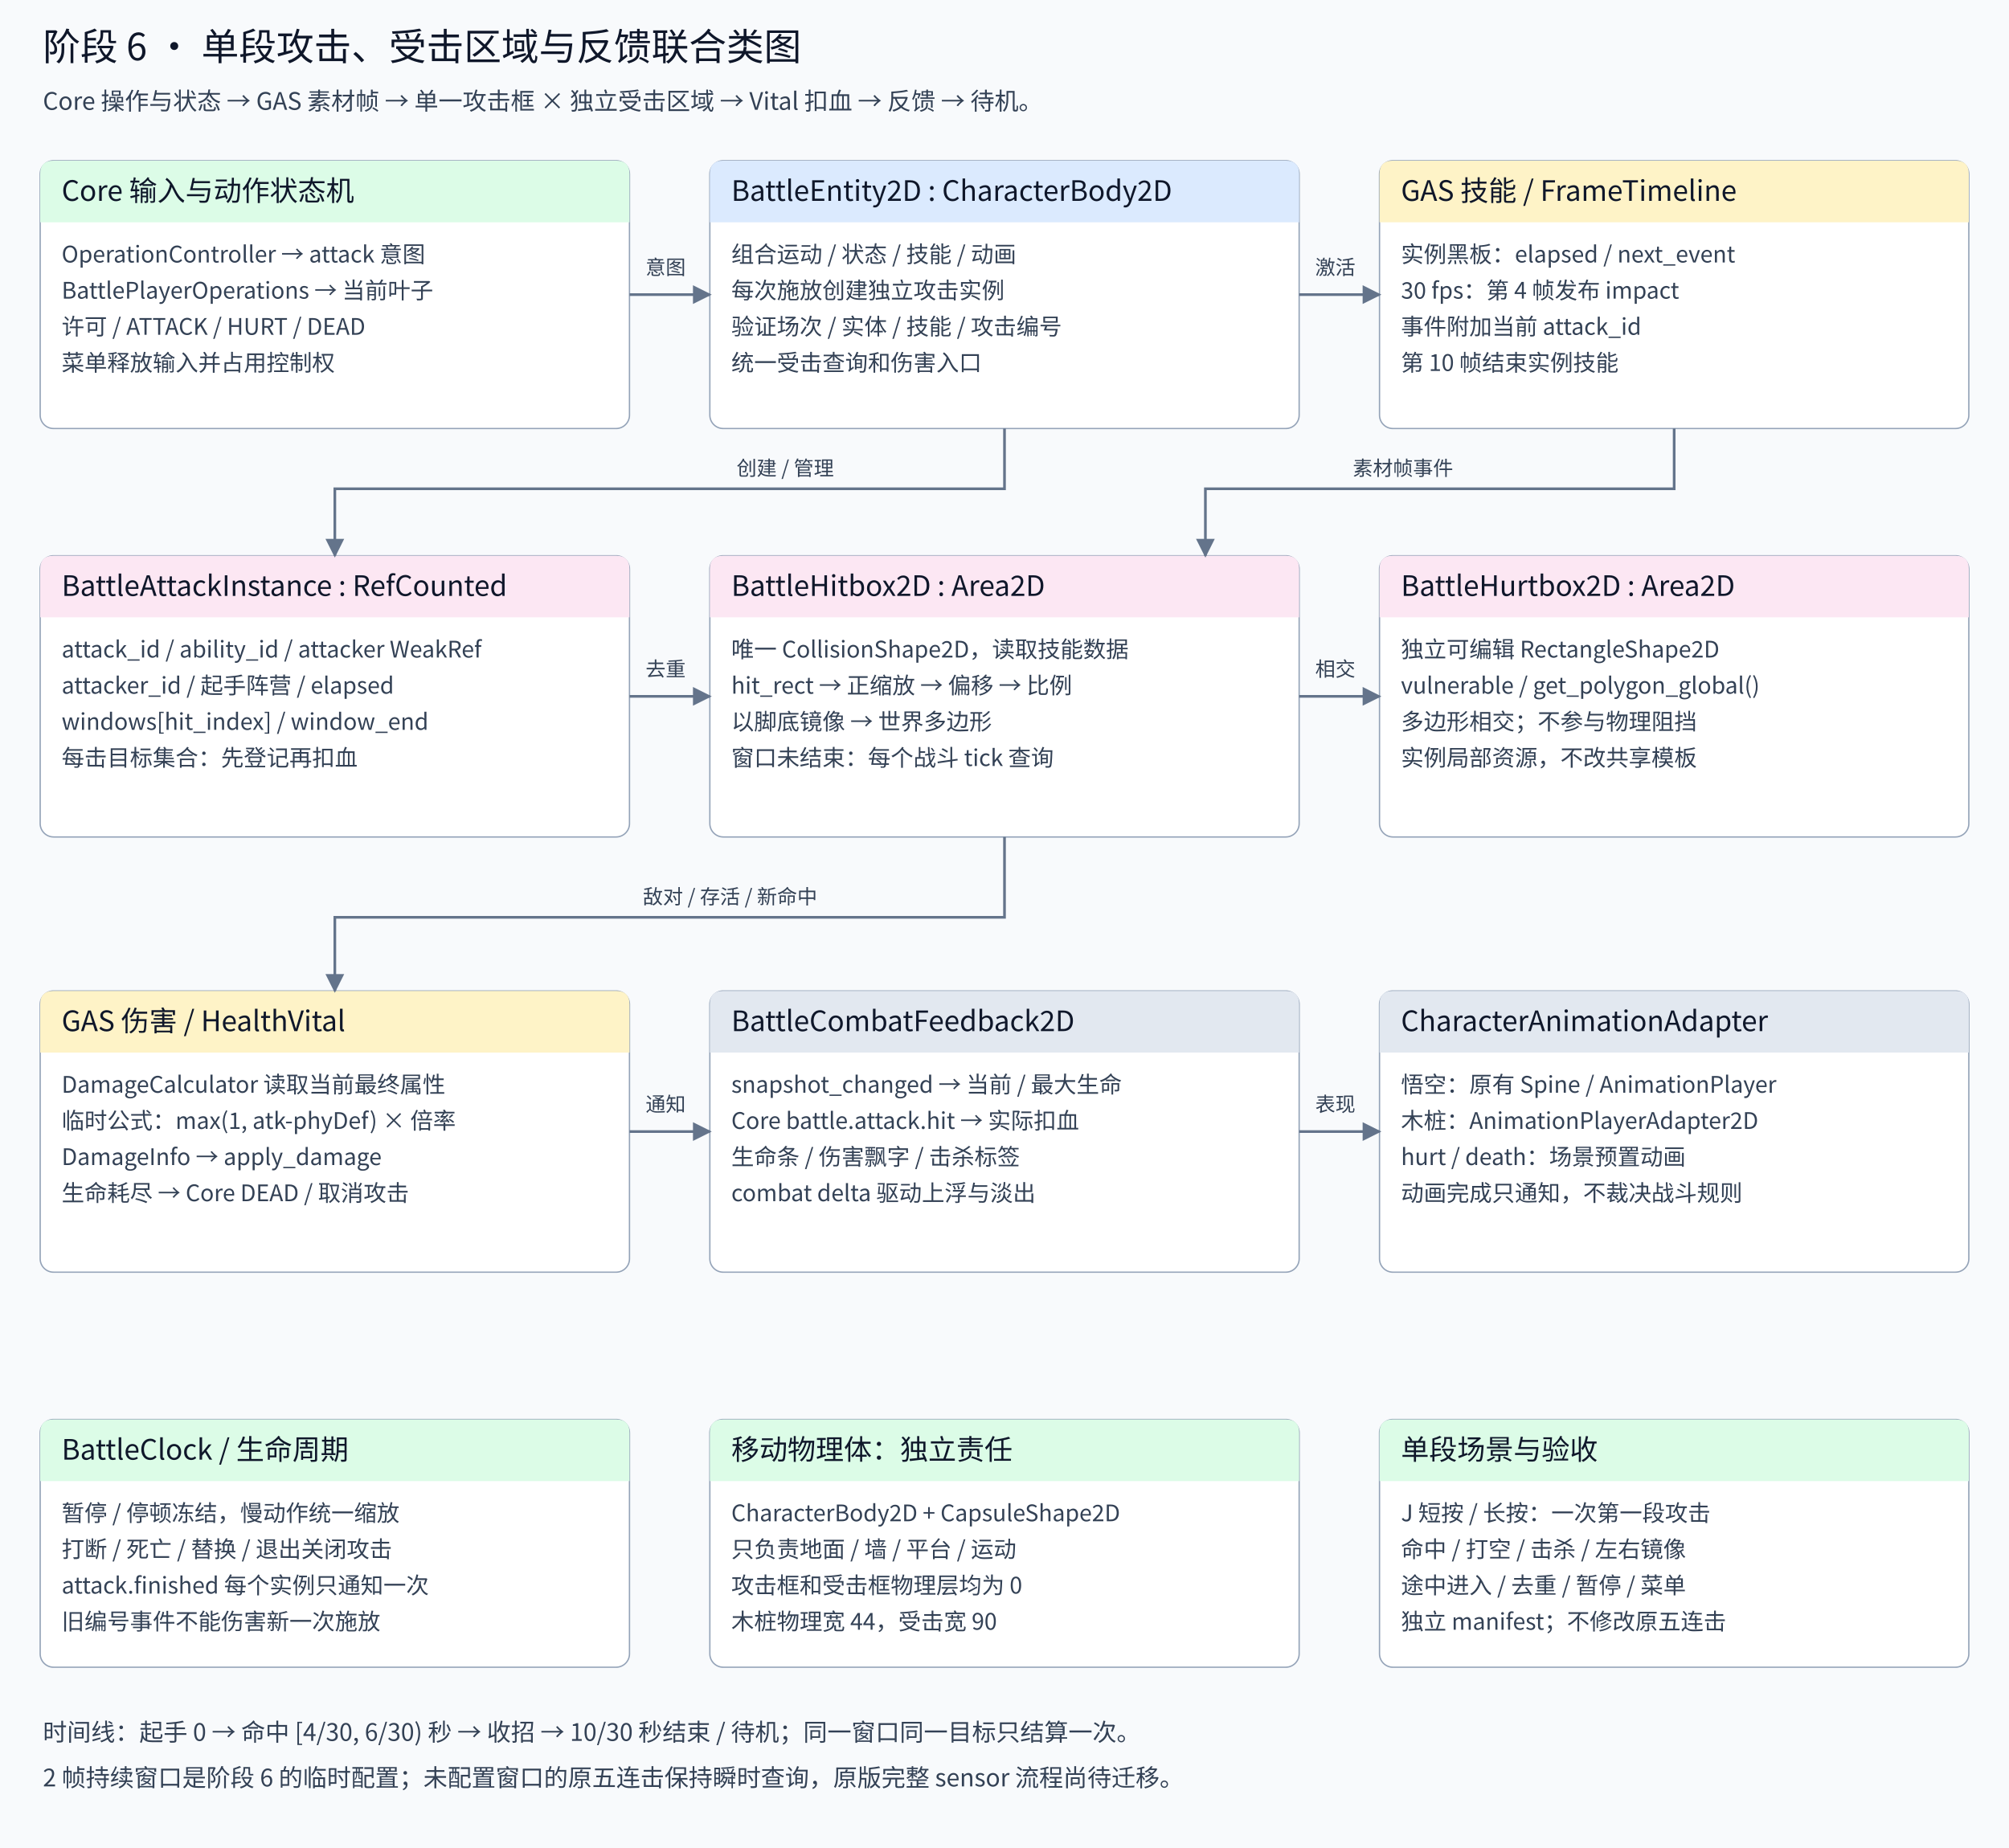
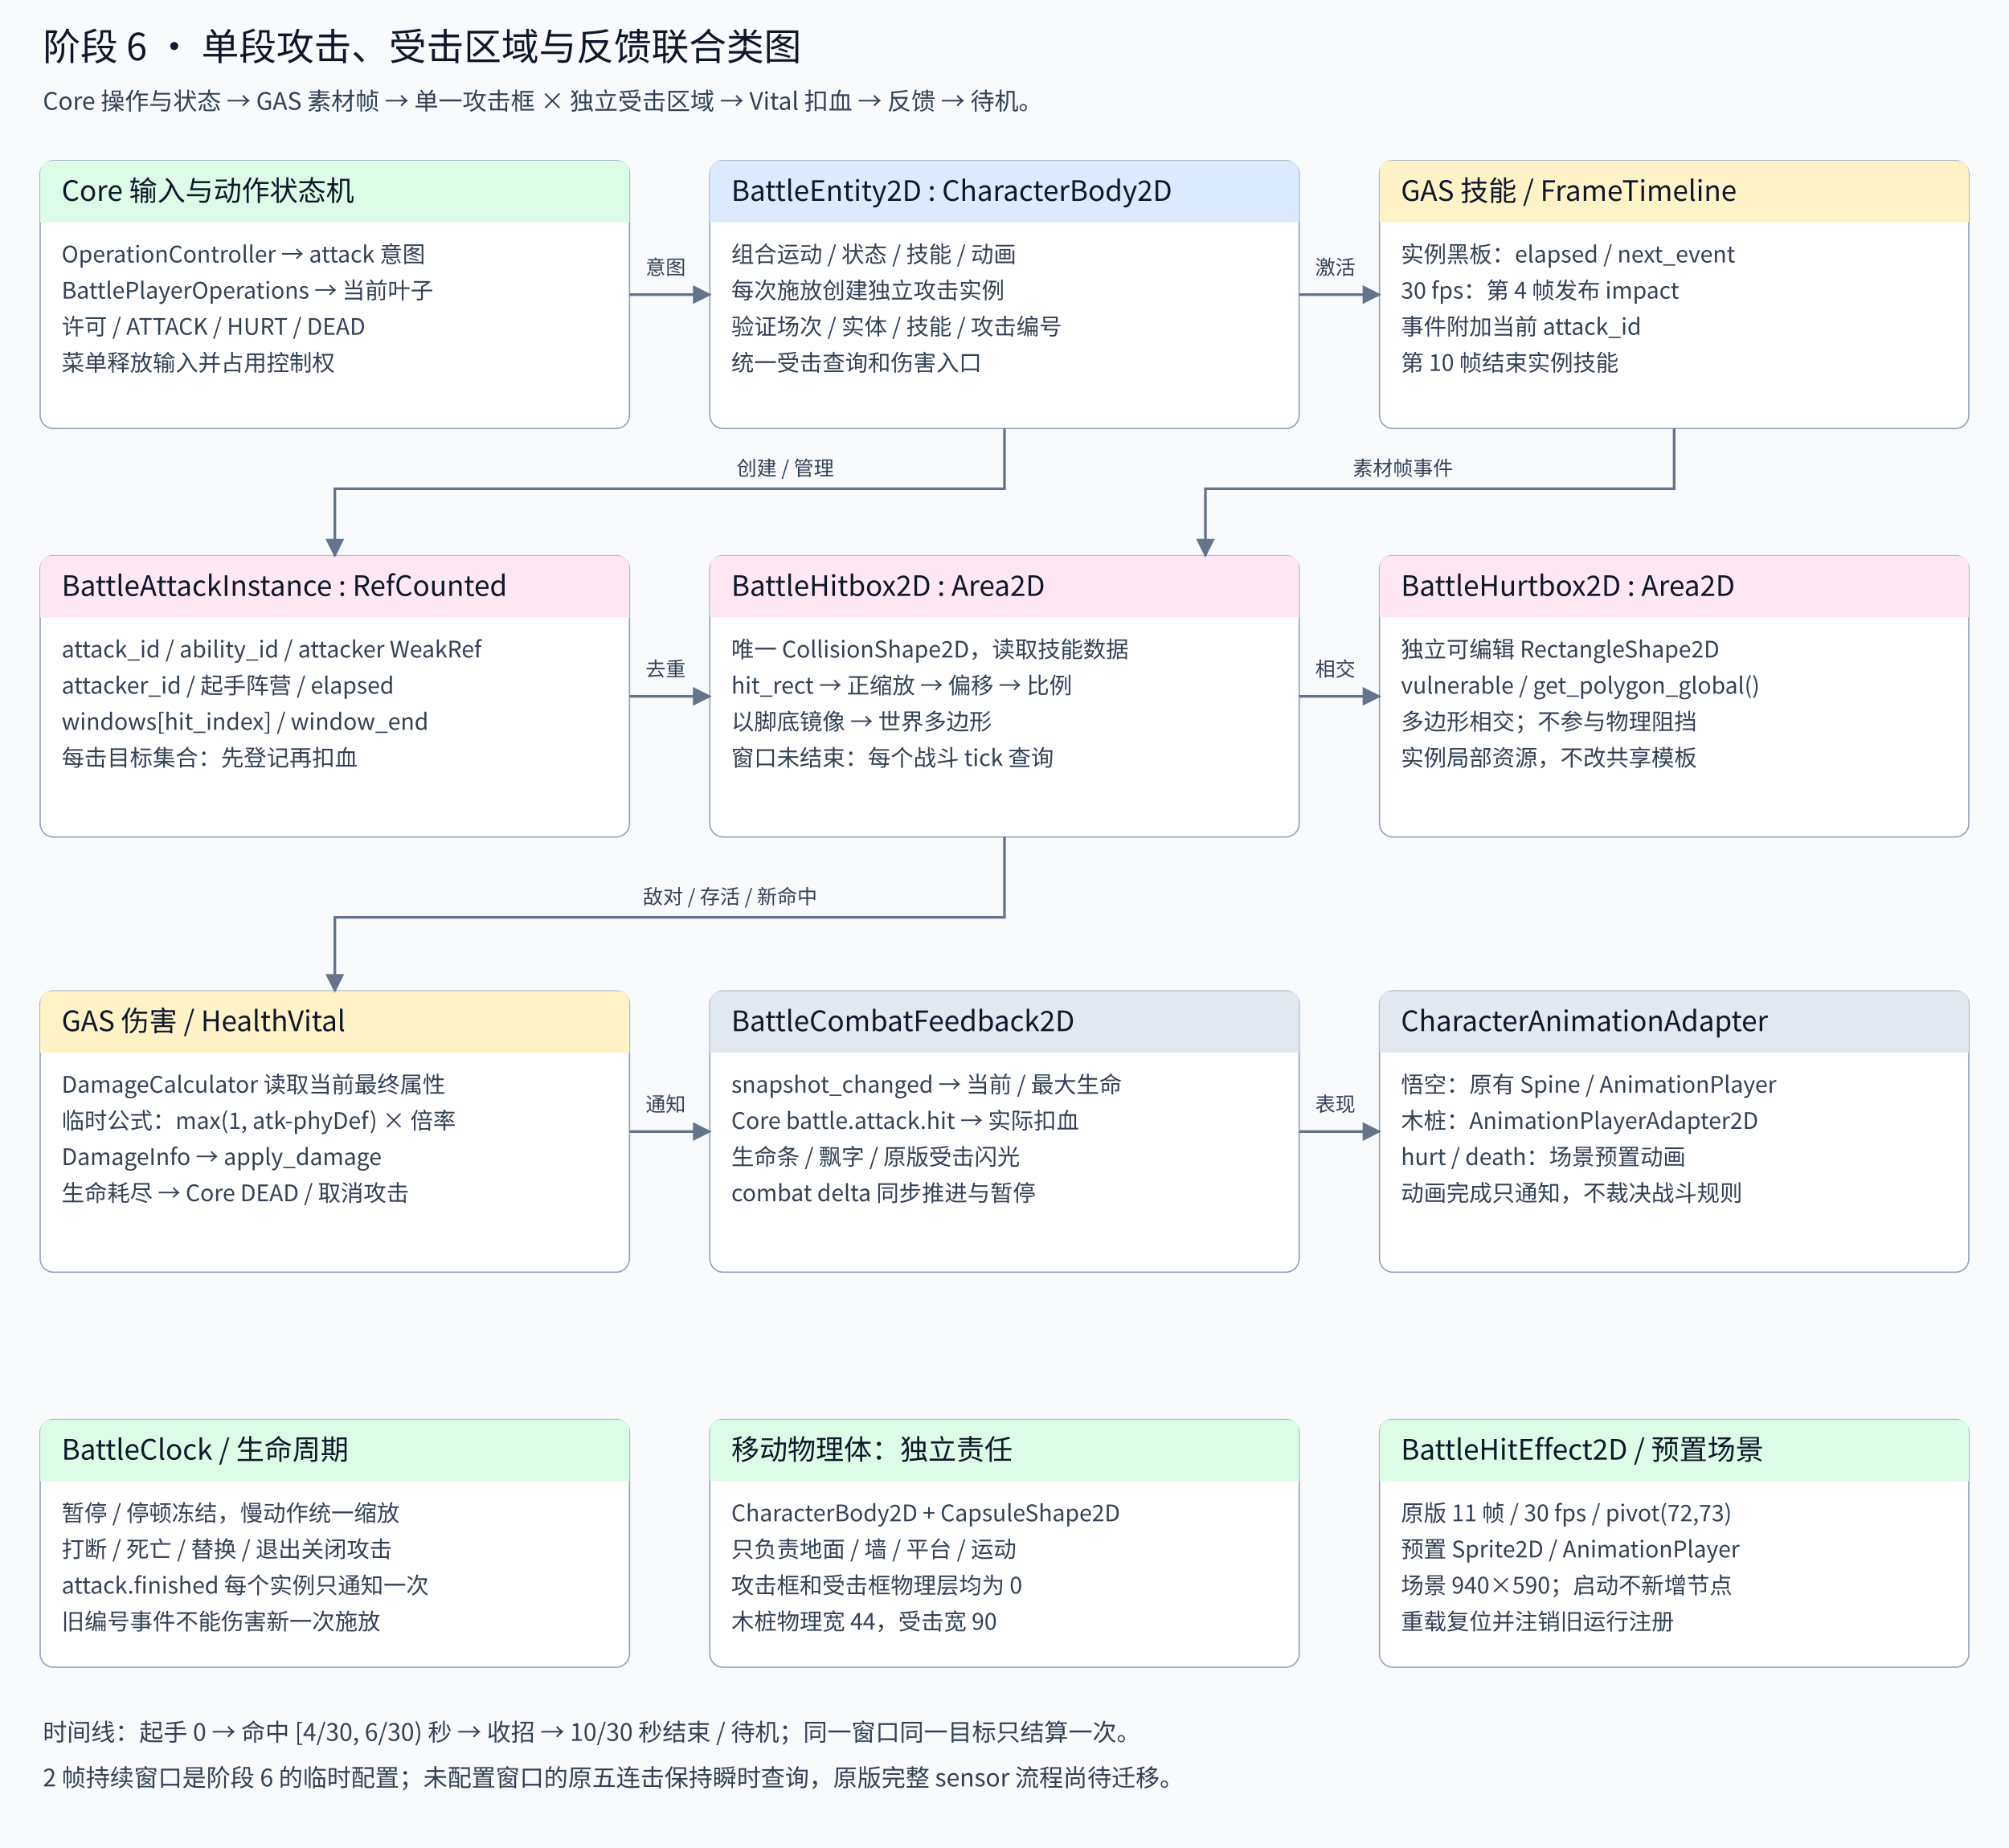
<svg xmlns="http://www.w3.org/2000/svg" width="1500" height="1380" viewBox="0 0 1500 1380" role="img" aria-label="阶段 6 · 单段攻击、受击区域与反馈联合类图">
  <defs>
    <marker id="arrow" viewBox="0 0 10 10" refX="9" refY="5" markerWidth="7" markerHeight="7" orient="auto-start-reverse">
      <path d="M0 0L10 5L0 10Z" fill="#64748b" />
    </marker>
  </defs>
  <style>text{font-family:"Microsoft YaHei","Noto Sans CJK SC",sans-serif}a{text-decoration:none}</style>
  <rect width="100%" height="100%" fill="#f8fafc" />
  <text x="32" y="45" font-size="28" fill="#0f172a">阶段 6 · 单段攻击、受击区域与反馈联合类图</text>
  <text x="32" y="82" font-size="18" fill="#334155">Core 操作与状态 → GAS 素材帧 → 单一攻击框 × 独立受击区域 → Vital 扣血 → 反馈 → 待机。</text>
  <a href="../input/battle_player_operations.gd">
    <rect x="30" y="120" width="440" height="200" rx="10" fill="white" stroke="#94a3b8" />
    <path d="M40 120H460Q470 120 470 130V166H30V130Q30 120 40 120" fill="#dcfce7" />
    <text x="46" y="150" font-size="21" fill="#0f172a">Core 输入与动作状态机</text>
    <text x="46" y="196" font-size="17" fill="#334155">OperationController → attack 意图</text>
    <text x="46" y="223" font-size="17" fill="#334155">BattlePlayerOperations → 当前叶子</text>
    <text x="46" y="250" font-size="17" fill="#334155">许可 / ATTACK / HURT / DEAD</text>
    <text x="46" y="277" font-size="17" fill="#334155">菜单释放输入并占用控制权</text>
  </a>
  <a href="../runtime/battle_entity_2d.gd">
    <rect x="530" y="120" width="440" height="200" rx="10" fill="white" stroke="#94a3b8" />
    <path d="M540 120H960Q970 120 970 130V166H530V130Q530 120 540 120" fill="#dbeafe" />
    <text x="546" y="150" font-size="21" fill="#0f172a">BattleEntity2D : CharacterBody2D</text>
    <text x="546" y="196" font-size="17" fill="#334155">组合运动 / 状态 / 技能 / 动画</text>
    <text x="546" y="223" font-size="17" fill="#334155">每次施放创建独立攻击实例</text>
    <text x="546" y="250" font-size="17" fill="#334155">验证场次 / 实体 / 技能 / 攻击编号</text>
    <text x="546" y="277" font-size="17" fill="#334155">统一受击查询和伤害入口</text>
  </a>
  <a href="../gas/battle_frame_timeline_feature.gd">
    <rect x="1030" y="120" width="440" height="200" rx="10" fill="white" stroke="#94a3b8" />
    <path d="M1040 120H1460Q1470 120 1470 130V166H1030V130Q1030 120 1040 120" fill="#fef3c7" />
    <text x="1046" y="150" font-size="21" fill="#0f172a">GAS 技能 / FrameTimeline</text>
    <text x="1046" y="196" font-size="17" fill="#334155">实例黑板：elapsed / next_event</text>
    <text x="1046" y="223" font-size="17" fill="#334155">30 fps：第 4 帧发布 impact</text>
    <text x="1046" y="250" font-size="17" fill="#334155">事件附加当前 attack_id</text>
    <text x="1046" y="277" font-size="17" fill="#334155">第 10 帧结束实例技能</text>
  </a>
  <a href="../runtime/battle_attack_instance.gd">
    <rect x="30" y="415" width="440" height="210" rx="10" fill="white" stroke="#94a3b8" />
    <path d="M40 415H460Q470 415 470 425V461H30V425Q30 415 40 415" fill="#fce7f3" />
    <text x="46" y="445" font-size="21" fill="#0f172a">BattleAttackInstance : RefCounted</text>
    <text x="46" y="491" font-size="17" fill="#334155">attack_id / ability_id / attacker WeakRef</text>
    <text x="46" y="518" font-size="17" fill="#334155">attacker_id / 起手阵营 / elapsed</text>
    <text x="46" y="545" font-size="17" fill="#334155">windows[hit_index] / window_end</text>
    <text x="46" y="572" font-size="17" fill="#334155">每击目标集合：先登记再扣血</text>
  </a>
  <a href="../movement/battle_hitbox_2d.gd">
    <rect x="530" y="415" width="440" height="210" rx="10" fill="white" stroke="#94a3b8" />
    <path d="M540 415H960Q970 415 970 425V461H530V425Q530 415 540 415" fill="#fce7f3" />
    <text x="546" y="445" font-size="21" fill="#0f172a">BattleHitbox2D : Area2D</text>
    <text x="546" y="491" font-size="17" fill="#334155">唯一 CollisionShape2D，读取技能数据</text>
    <text x="546" y="518" font-size="17" fill="#334155">hit_rect → 正缩放 → 偏移 → 比例</text>
    <text x="546" y="545" font-size="17" fill="#334155">以脚底镜像 → 世界多边形</text>
    <text x="546" y="572" font-size="17" fill="#334155">窗口未结束：每个战斗 tick 查询</text>
  </a>
  <a href="../movement/battle_hurtbox_2d.gd">
    <rect x="1030" y="415" width="440" height="210" rx="10" fill="white" stroke="#94a3b8" />
    <path d="M1040 415H1460Q1470 415 1470 425V461H1030V425Q1030 415 1040 415" fill="#fce7f3" />
    <text x="1046" y="445" font-size="21" fill="#0f172a">BattleHurtbox2D : Area2D</text>
    <text x="1046" y="491" font-size="17" fill="#334155">独立可编辑 RectangleShape2D</text>
    <text x="1046" y="518" font-size="17" fill="#334155">vulnerable / get_polygon_global()</text>
    <text x="1046" y="545" font-size="17" fill="#334155">多边形相交；不参与物理阻挡</text>
    <text x="1046" y="572" font-size="17" fill="#334155">实例局部资源，不改共享模板</text>
  </a>
  <a href="../../gameplay_abiltiy_system/scripts/attributes/vitals/health_vital.gd">
    <rect x="30" y="740" width="440" height="210" rx="10" fill="white" stroke="#94a3b8" />
    <path d="M40 740H460Q470 740 470 750V786H30V750Q30 740 40 740" fill="#fef3c7" />
    <text x="46" y="770" font-size="21" fill="#0f172a">GAS 伤害 / HealthVital</text>
    <text x="46" y="816" font-size="17" fill="#334155">DamageCalculator 读取当前最终属性</text>
    <text x="46" y="843" font-size="17" fill="#334155">临时公式：max(1, atk-phyDef) × 倍率</text>
    <text x="46" y="870" font-size="17" fill="#334155">DamageInfo → apply_damage</text>
    <text x="46" y="897" font-size="17" fill="#334155">生命耗尽 → Core DEAD / 取消攻击</text>
  </a>
  <a href="../presentation/battle_combat_feedback_2d.gd">
    <rect x="530" y="740" width="440" height="210" rx="10" fill="white" stroke="#94a3b8" />
    <path d="M540 740H960Q970 740 970 750V786H530V750Q530 740 540 740" fill="#e2e8f0" />
    <text x="546" y="770" font-size="21" fill="#0f172a">BattleCombatFeedback2D</text>
    <text x="546" y="816" font-size="17" fill="#334155">snapshot_changed → 当前 / 最大生命</text>
    <text x="546" y="843" font-size="17" fill="#334155">Core battle.attack.hit → 实际扣血</text>
-     <text x="546" y="870" font-size="17" fill="#334155">生命条 / 伤害飘字 / 击杀标签</text>
-     <text x="546" y="897" font-size="17" fill="#334155">combat delta 驱动上浮与淡出</text>
+     <text x="546" y="870" font-size="17" fill="#334155">生命条 / 飘字 / 原版受击闪光</text>
+     <text x="546" y="897" font-size="17" fill="#334155">combat delta 同步推进与暂停</text>
  </a>
  <a href="../animation/animation_player_adapter_2d.gd">
    <rect x="1030" y="740" width="440" height="210" rx="10" fill="white" stroke="#94a3b8" />
    <path d="M1040 740H1460Q1470 740 1470 750V786H1030V750Q1030 740 1040 740" fill="#e2e8f0" />
    <text x="1046" y="770" font-size="21" fill="#0f172a">CharacterAnimationAdapter</text>
    <text x="1046" y="816" font-size="17" fill="#334155">悟空：原有 Spine / AnimationPlayer</text>
    <text x="1046" y="843" font-size="17" fill="#334155">木桩：AnimationPlayerAdapter2D</text>
    <text x="1046" y="870" font-size="17" fill="#334155">hurt / death：场景预置动画</text>
    <text x="1046" y="897" font-size="17" fill="#334155">动画完成只通知，不裁决战斗规则</text>
  </a>
  <a href="../runtime/battle_clock.gd">
    <rect x="30" y="1060" width="440" height="185" rx="10" fill="white" stroke="#94a3b8" />
    <path d="M40 1060H460Q470 1060 470 1070V1106H30V1070Q30 1060 40 1060" fill="#dcfce7" />
    <text x="46" y="1090" font-size="21" fill="#0f172a">BattleClock / 生命周期</text>
    <text x="46" y="1136" font-size="17" fill="#334155">暂停 / 停顿冻结，慢动作统一缩放</text>
    <text x="46" y="1163" font-size="17" fill="#334155">打断 / 死亡 / 替换 / 退出关闭攻击</text>
    <text x="46" y="1190" font-size="17" fill="#334155">attack.finished 每个实例只通知一次</text>
    <text x="46" y="1217" font-size="17" fill="#334155">旧编号事件不能伤害新一次施放</text>
  </a>
  <a href="../../../data/battle2d/dummy/wooden_dummy.tscn">
    <rect x="530" y="1060" width="440" height="185" rx="10" fill="white" stroke="#94a3b8" />
    <path d="M540 1060H960Q970 1060 970 1070V1106H530V1070Q530 1060 540 1060" fill="#dcfce7" />
    <text x="546" y="1090" font-size="21" fill="#0f172a">移动物理体：独立责任</text>
    <text x="546" y="1136" font-size="17" fill="#334155">CharacterBody2D + CapsuleShape2D</text>
    <text x="546" y="1163" font-size="17" fill="#334155">只负责地面 / 墙 / 平台 / 运动</text>
    <text x="546" y="1190" font-size="17" fill="#334155">攻击框和受击框物理层均为 0</text>
    <text x="546" y="1217" font-size="17" fill="#334155">木桩物理宽 44，受击宽 90</text>
  </a>
-   <a href="../../../examples/verify_single_attack.tscn">
+   <a href="../presentation/battle_hit_effect_2d.gd">
    <rect x="1030" y="1060" width="440" height="185" rx="10" fill="white" stroke="#94a3b8" />
    <path d="M1040 1060H1460Q1470 1060 1470 1070V1106H1030V1070Q1030 1060 1040 1060" fill="#dcfce7" />
-     <text x="1046" y="1090" font-size="21" fill="#0f172a">单段场景与验收</text>
-     <text x="1046" y="1136" font-size="17" fill="#334155">J 短按 / 长按：一次第一段攻击</text>
-     <text x="1046" y="1163" font-size="17" fill="#334155">命中 / 打空 / 击杀 / 左右镜像</text>
-     <text x="1046" y="1190" font-size="17" fill="#334155">途中进入 / 去重 / 暂停 / 菜单</text>
-     <text x="1046" y="1217" font-size="17" fill="#334155">独立 manifest；不修改原五连击</text>
+     <text x="1046" y="1090" font-size="21" fill="#0f172a">BattleHitEffect2D / 预置场景</text>
+     <text x="1046" y="1136" font-size="17" fill="#334155">原版 11 帧 / 30 fps / pivot(72,73)</text>
+     <text x="1046" y="1163" font-size="17" fill="#334155">预置 Sprite2D / AnimationPlayer</text>
+     <text x="1046" y="1190" font-size="17" fill="#334155">场景 940×590；启动不新增节点</text>
+     <text x="1046" y="1217" font-size="17" fill="#334155">重载复位并注销旧运行注册</text>
  </a>
  <path d="M470 220H530" fill="none" stroke="#64748b" stroke-width="2" marker-end="url(#arrow)" />
  <text x="482" y="205" font-size="15" fill="#334155">意图</text>
  <path d="M970 220H1030" fill="none" stroke="#64748b" stroke-width="2" marker-end="url(#arrow)" />
  <text x="982" y="205" font-size="15" fill="#334155">激活</text>
  <path d="M750 320V365H250V415" fill="none" stroke="#64748b" stroke-width="2" marker-end="url(#arrow)" />
  <text x="550" y="355" font-size="15" fill="#334155">创建 / 管理</text>
  <path d="M1250 320V365H900V415" fill="none" stroke="#64748b" stroke-width="2" marker-end="url(#arrow)" />
  <text x="1010" y="355" font-size="15" fill="#334155">素材帧事件</text>
  <path d="M470 520H530" fill="none" stroke="#64748b" stroke-width="2" marker-end="url(#arrow)" />
  <text x="482" y="505" font-size="15" fill="#334155">去重</text>
  <path d="M970 520H1030" fill="none" stroke="#64748b" stroke-width="2" marker-end="url(#arrow)" />
  <text x="982" y="505" font-size="15" fill="#334155">相交</text>
  <path d="M750 625V685H250V740" fill="none" stroke="#64748b" stroke-width="2" marker-end="url(#arrow)" />
  <text x="480" y="675" font-size="15" fill="#334155">敌对 / 存活 / 新命中</text>
  <path d="M470 845H530" fill="none" stroke="#64748b" stroke-width="2" marker-end="url(#arrow)" />
  <text x="482" y="830" font-size="15" fill="#334155">通知</text>
  <path d="M970 845H1030" fill="none" stroke="#64748b" stroke-width="2" marker-end="url(#arrow)" />
  <text x="982" y="830" font-size="15" fill="#334155">表现</text>
  <text x="32" y="1300" font-size="18" fill="#334155">时间线：起手 0 → 命中 [4/30, 6/30) 秒 → 收招 → 10/30 秒结束 / 待机；同一窗口同一目标只结算一次。</text>
  <text x="32" y="1334" font-size="18" fill="#334155">2 帧持续窗口是阶段 6 的临时配置；未配置窗口的原五连击保持瞬时查询，原版完整 sensor 流程尚待迁移。</text>
</svg>
